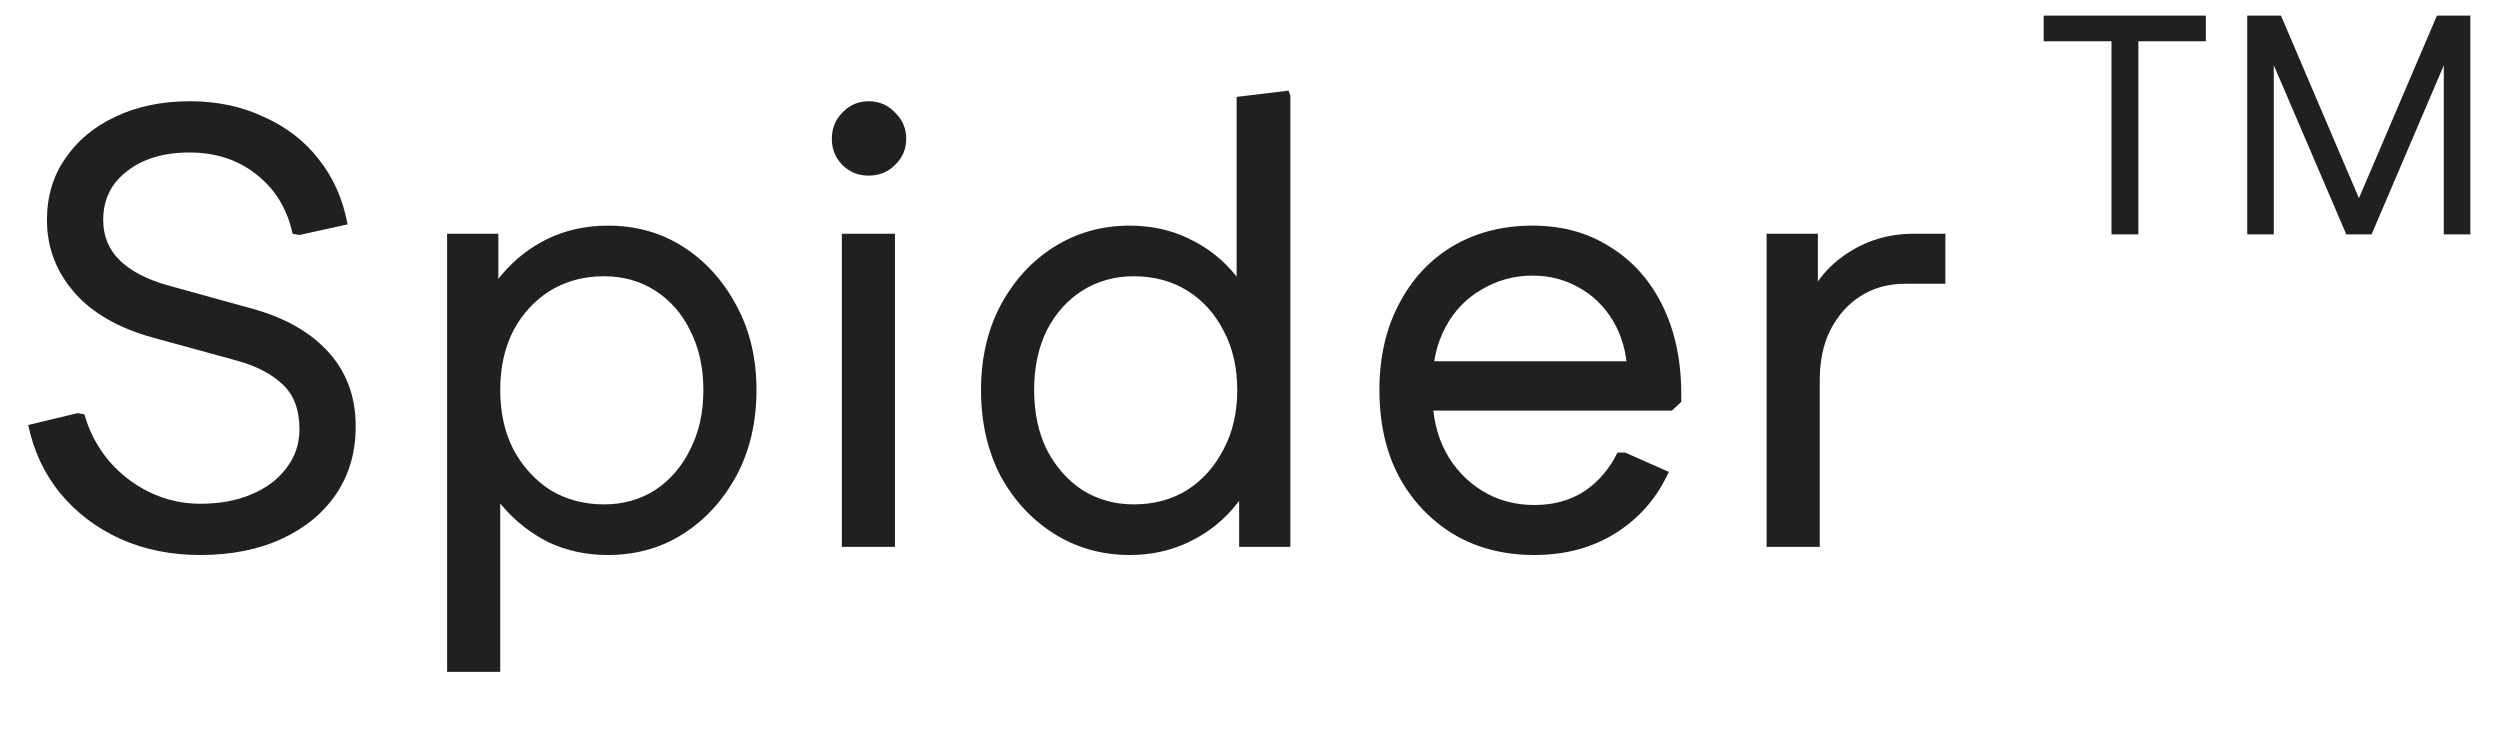
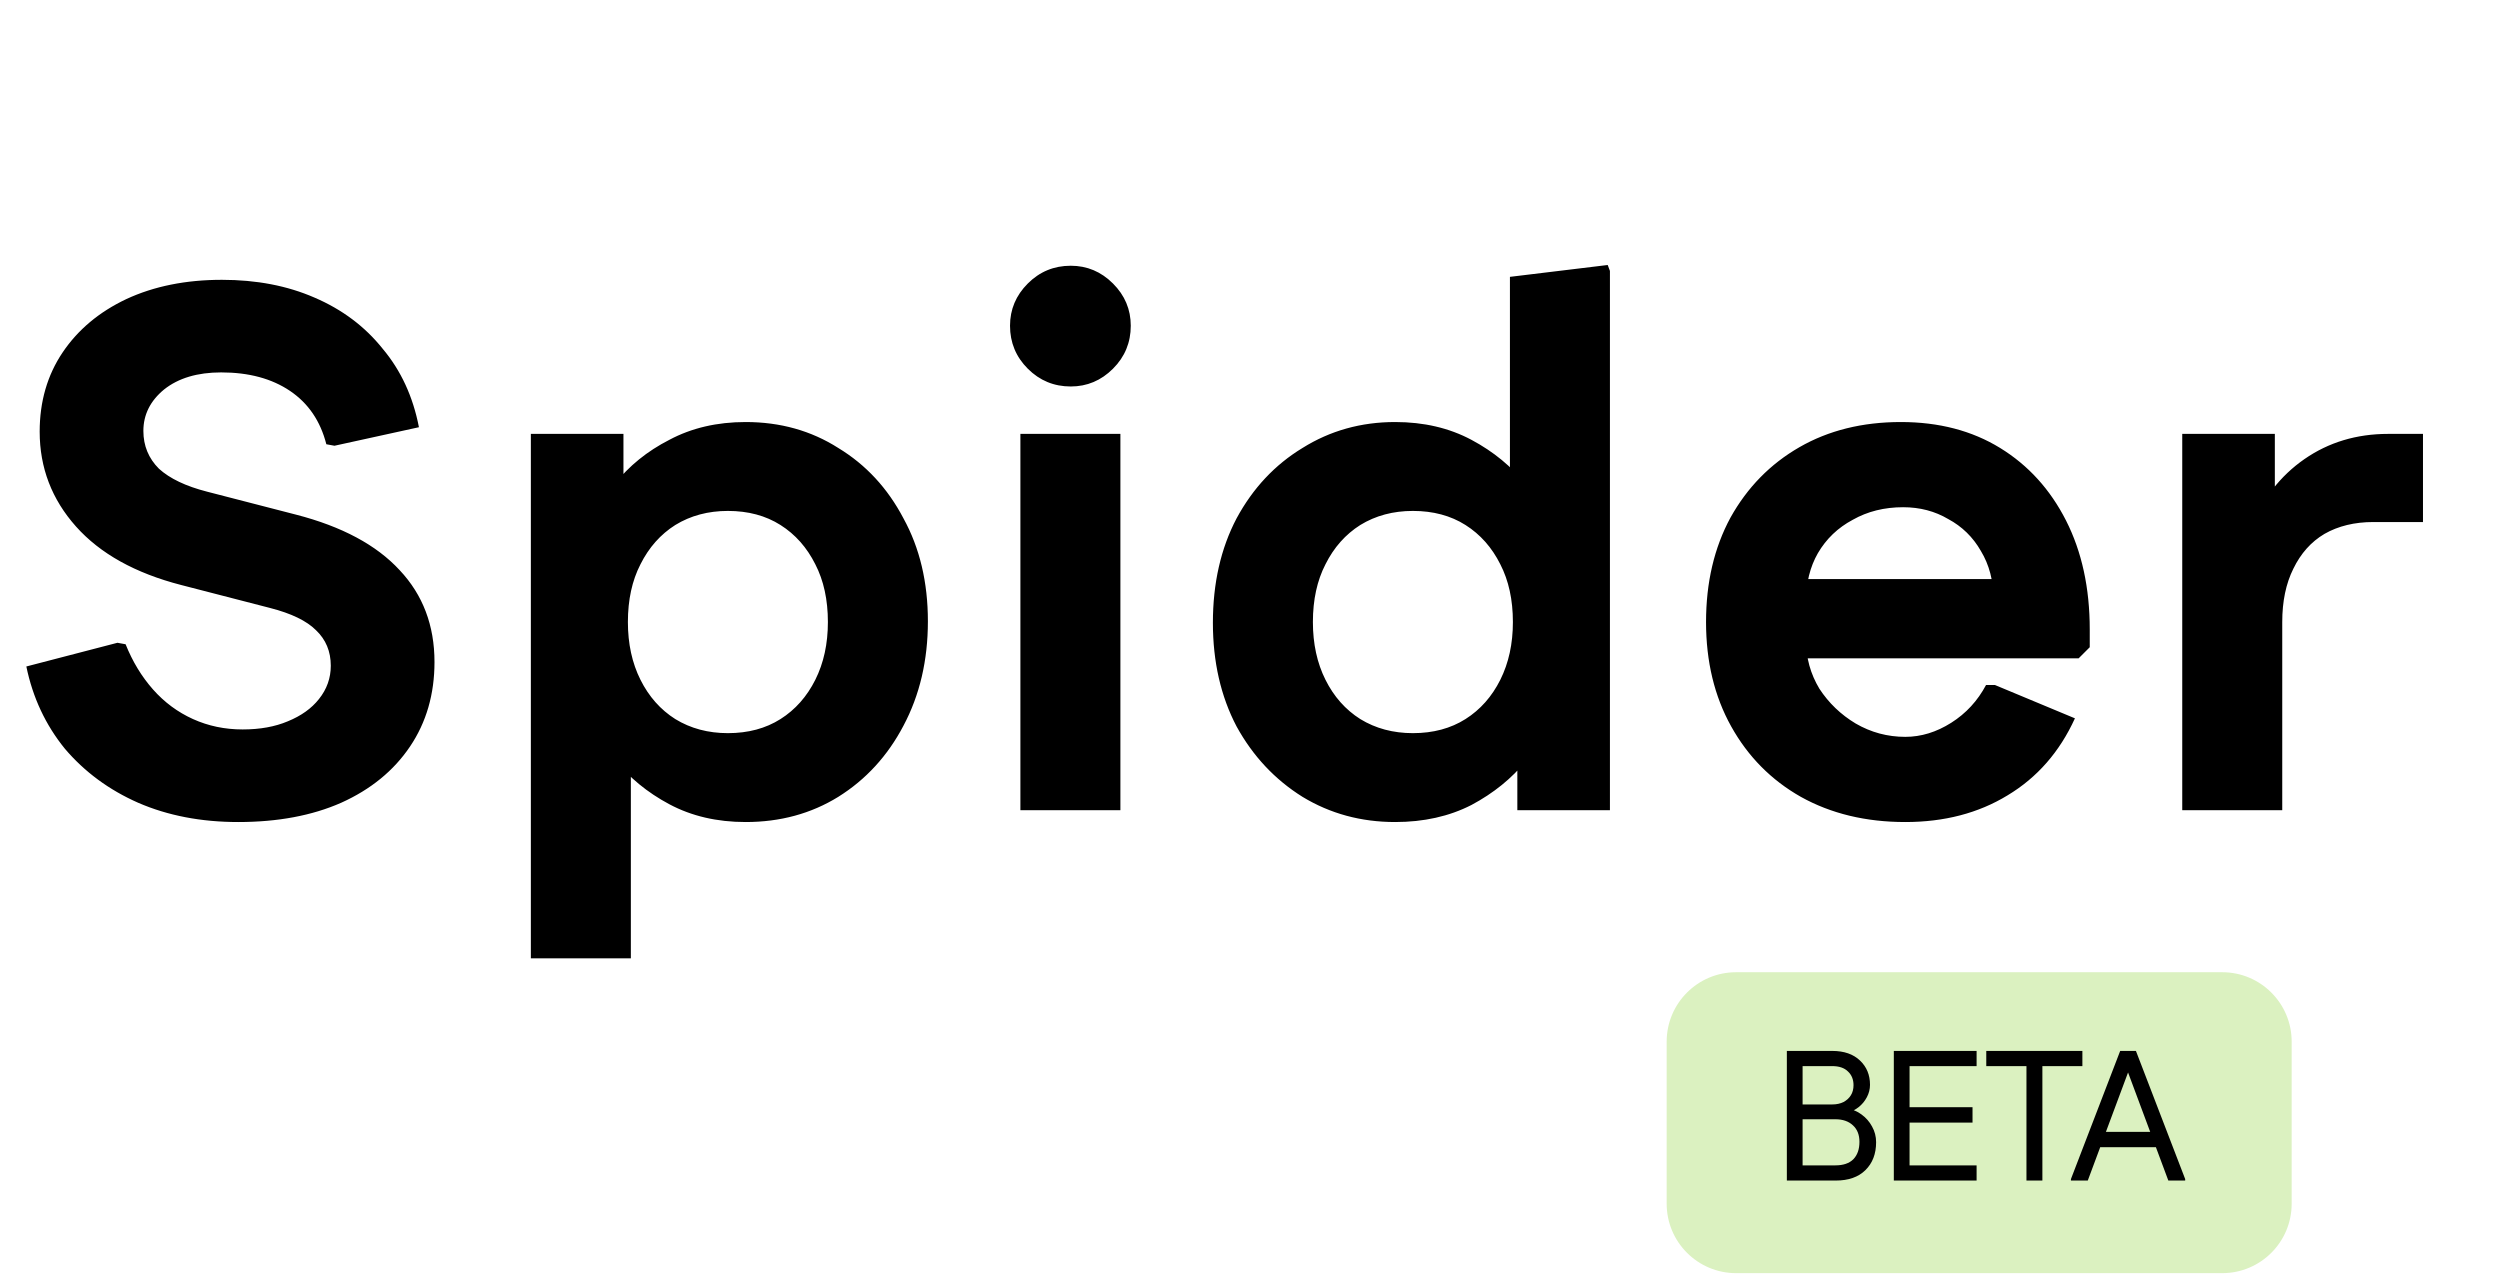
- <svg xmlns="http://www.w3.org/2000/svg" width="128" height="38" viewBox="0 0 128 38" fill="none">
-   <path d="M10.244 28.416C8.751 28.416 7.385 28.139 6.148 27.584C4.932 27.029 3.908 26.251 3.076 25.248C2.265 24.245 1.721 23.083 1.444 21.76L3.972 21.152L4.324 21.216C4.559 22.069 4.964 22.848 5.54 23.552C6.116 24.235 6.809 24.779 7.62 25.184C8.452 25.589 9.327 25.792 10.244 25.792C11.247 25.792 12.121 25.632 12.868 25.312C13.636 24.992 14.233 24.544 14.66 23.968C15.108 23.392 15.332 22.731 15.332 21.984C15.332 20.981 15.044 20.213 14.468 19.68C13.913 19.147 13.135 18.741 12.132 18.464L7.812 17.28C6.041 16.789 4.697 16.011 3.78 14.944C2.863 13.877 2.404 12.651 2.404 11.264C2.404 10.069 2.713 9.024 3.332 8.128C3.951 7.211 4.804 6.496 5.892 5.984C7.001 5.451 8.281 5.184 9.732 5.184C11.119 5.184 12.377 5.451 13.508 5.984C14.66 6.496 15.599 7.221 16.324 8.16C17.071 9.099 17.561 10.208 17.796 11.488L15.332 12.032L14.98 11.968C14.703 10.688 14.084 9.675 13.124 8.928C12.185 8.181 11.044 7.808 9.7 7.808C8.377 7.808 7.311 8.128 6.5 8.768C5.689 9.387 5.284 10.219 5.284 11.264C5.284 12.096 5.572 12.789 6.148 13.344C6.724 13.899 7.556 14.325 8.644 14.624L12.932 15.808C14.617 16.277 15.919 17.024 16.836 18.048C17.753 19.072 18.212 20.331 18.212 21.824C18.212 23.147 17.881 24.299 17.22 25.28C16.559 26.261 15.631 27.029 14.436 27.584C13.241 28.139 11.844 28.416 10.244 28.416ZM31.116 28.416C30.007 28.416 28.983 28.192 28.044 27.744C27.127 27.275 26.338 26.645 25.676 25.856C25.036 25.067 24.567 24.171 24.268 23.168V16.768C24.567 15.744 25.036 14.848 25.676 14.08C26.338 13.291 27.127 12.672 28.044 12.224C28.983 11.776 30.007 11.552 31.116 11.552C32.567 11.552 33.858 11.915 34.988 12.64C36.119 13.365 37.026 14.368 37.708 15.648C38.391 16.907 38.732 18.347 38.732 19.968C38.732 21.611 38.391 23.072 37.708 24.352C37.026 25.611 36.119 26.603 34.988 27.328C33.858 28.053 32.567 28.416 31.116 28.416ZM22.892 34.4V11.968H25.516V17.696L25.036 19.968L25.612 22.272V34.4H22.892ZM30.924 25.824C31.906 25.824 32.78 25.579 33.548 25.088C34.316 24.576 34.914 23.883 35.34 23.008C35.788 22.133 36.012 21.12 36.012 19.968C36.012 18.816 35.788 17.803 35.34 16.928C34.914 16.053 34.316 15.371 33.548 14.88C32.78 14.389 31.906 14.144 30.924 14.144C29.9 14.144 28.983 14.389 28.172 14.88C27.383 15.371 26.754 16.053 26.284 16.928C25.836 17.803 25.612 18.816 25.612 19.968C25.612 21.12 25.836 22.133 26.284 23.008C26.754 23.883 27.383 24.576 28.172 25.088C28.983 25.579 29.9 25.824 30.924 25.824ZM43.102 28V11.968H45.822V28H43.102ZM44.478 8.992C43.945 8.992 43.497 8.811 43.134 8.448C42.772 8.085 42.59 7.637 42.59 7.104C42.59 6.571 42.772 6.123 43.134 5.76C43.497 5.376 43.945 5.184 44.478 5.184C45.012 5.184 45.46 5.376 45.822 5.76C46.206 6.123 46.398 6.571 46.398 7.104C46.398 7.637 46.206 8.085 45.822 8.448C45.46 8.811 45.012 8.992 44.478 8.992ZM57.844 28.416C56.415 28.416 55.124 28.053 53.972 27.328C52.82 26.603 51.903 25.611 51.22 24.352C50.559 23.072 50.228 21.611 50.228 19.968C50.228 18.347 50.559 16.907 51.22 15.648C51.903 14.368 52.82 13.365 53.972 12.64C55.124 11.915 56.415 11.552 57.844 11.552C58.953 11.552 59.967 11.776 60.884 12.224C61.823 12.672 62.612 13.291 63.252 14.08C63.913 14.848 64.393 15.744 64.692 16.768V23.2C64.393 24.203 63.913 25.099 63.252 25.888C62.612 26.677 61.823 27.296 60.884 27.744C59.967 28.192 58.953 28.416 57.844 28.416ZM58.036 25.824C59.081 25.824 59.999 25.579 60.788 25.088C61.577 24.576 62.196 23.883 62.644 23.008C63.113 22.133 63.348 21.12 63.348 19.968C63.348 18.816 63.113 17.803 62.644 16.928C62.196 16.053 61.577 15.371 60.788 14.88C59.999 14.389 59.081 14.144 58.036 14.144C57.076 14.144 56.201 14.389 55.412 14.88C54.644 15.371 54.036 16.053 53.588 16.928C53.161 17.803 52.948 18.816 52.948 19.968C52.948 21.12 53.161 22.133 53.588 23.008C54.036 23.883 54.644 24.576 55.412 25.088C56.201 25.579 57.076 25.824 58.036 25.824ZM63.444 28V22.272L63.924 19.968L63.316 17.696V4.96L65.972 4.64L66.068 4.896V28H63.444ZM78.561 28.416C77.004 28.416 75.628 28.064 74.433 27.36C73.239 26.635 72.3 25.643 71.618 24.384C70.956 23.125 70.626 21.653 70.626 19.968C70.626 18.304 70.956 16.843 71.618 15.584C72.279 14.304 73.196 13.312 74.37 12.608C75.564 11.904 76.93 11.552 78.466 11.552C79.98 11.552 81.303 11.915 82.433 12.64C83.585 13.344 84.481 14.347 85.121 15.648C85.761 16.949 86.082 18.464 86.082 20.192V20.576L85.602 21.024H72.129V18.496H84.609L83.329 19.008C83.266 17.984 83.01 17.109 82.561 16.384C82.114 15.659 81.537 15.104 80.834 14.72C80.129 14.315 79.34 14.112 78.466 14.112C77.527 14.112 76.663 14.347 75.874 14.816C75.084 15.264 74.466 15.904 74.017 16.736C73.57 17.568 73.346 18.528 73.346 19.616V20.256C73.346 21.323 73.57 22.283 74.017 23.136C74.466 23.968 75.084 24.629 75.874 25.12C76.663 25.611 77.559 25.856 78.561 25.856C79.543 25.856 80.396 25.621 81.121 25.152C81.847 24.661 82.412 24 82.817 23.168H83.201L85.442 24.16C84.844 25.483 83.938 26.528 82.722 27.296C81.527 28.043 80.14 28.416 78.561 28.416ZM90.451 28V11.968H93.075V16.48L92.307 16C92.691 14.763 93.406 13.781 94.451 13.056C95.496 12.331 96.67 11.968 97.971 11.968H99.603V14.528H97.555C96.68 14.528 95.912 14.741 95.251 15.168C94.611 15.573 94.099 16.149 93.715 16.896C93.352 17.621 93.171 18.475 93.171 19.456V28H90.451Z" fill="#202020" />
-   <path d="M108.108 12V0.8H109.484V12H108.108ZM104.636 2.112V0.8H112.94V2.112H104.636ZM120.114 12L120.13 11.664L124.77 0.8H126.066V1.136L121.426 12H120.114ZM115.058 12V0.8H116.418V12H115.058ZM120.13 12L115.474 1.136V0.8H116.786L121.426 11.664V12H120.13ZM125.122 12V0.8H126.482V12H125.122Z" fill="#202020" />
+ <svg xmlns="http://www.w3.org/2000/svg" width="108" height="55" viewBox="0 0 108 55" fill="none">
+   <path d="M10.29 35.512C8.69 35.512 7.25 35.235 5.97 34.68C4.711 34.125 3.655 33.347 2.802 32.344C1.97 31.32 1.415 30.136 1.138 28.792L5.074 27.768L5.426 27.832C5.725 28.579 6.119 29.229 6.61 29.784C7.101 30.339 7.677 30.765 8.338 31.064C8.999 31.363 9.714 31.512 10.482 31.512C11.229 31.512 11.88 31.395 12.434 31.16C13.01 30.925 13.458 30.605 13.778 30.2C14.12 29.773 14.29 29.293 14.29 28.76C14.29 28.141 14.077 27.629 13.65 27.224C13.245 26.819 12.584 26.499 11.666 26.264L7.826 25.272C5.842 24.76 4.327 23.917 3.282 22.744C2.237 21.571 1.714 20.205 1.714 18.648C1.714 17.347 2.045 16.205 2.706 15.224C3.367 14.243 4.285 13.475 5.458 12.92C6.653 12.365 8.029 12.088 9.586 12.088C11.079 12.088 12.413 12.344 13.586 12.856C14.781 13.368 15.762 14.104 16.53 15.064C17.32 16.003 17.842 17.133 18.098 18.456L14.45 19.256L14.098 19.192C13.842 18.189 13.319 17.421 12.53 16.888C11.741 16.355 10.749 16.088 9.554 16.088C8.53 16.088 7.709 16.333 7.09 16.824C6.493 17.315 6.194 17.912 6.194 18.616C6.194 19.256 6.418 19.8 6.866 20.248C7.335 20.675 8.029 21.005 8.946 21.24L12.786 22.232C14.77 22.744 16.264 23.544 17.266 24.632C18.269 25.699 18.77 27.021 18.77 28.6C18.77 29.987 18.418 31.203 17.714 32.248C17.01 33.293 16.018 34.104 14.738 34.68C13.479 35.235 11.997 35.512 10.29 35.512ZM32.213 35.512C30.976 35.512 29.877 35.256 28.917 34.744C27.957 34.232 27.168 33.581 26.549 32.792C25.952 32.003 25.536 31.192 25.301 30.36V23.32C25.536 22.488 25.952 21.688 26.549 20.92C27.168 20.131 27.957 19.491 28.917 19C29.877 18.488 30.976 18.232 32.213 18.232C33.706 18.232 35.04 18.605 36.213 19.352C37.408 20.077 38.346 21.091 39.029 22.392C39.733 23.672 40.085 25.155 40.085 26.84C40.085 28.525 39.733 30.029 39.029 31.352C38.346 32.653 37.408 33.677 36.213 34.424C35.04 35.149 33.706 35.512 32.213 35.512ZM22.933 41.4V18.744H26.933V23.256L25.973 26.872L27.253 30.488V41.4H22.933ZM31.445 31.672C32.32 31.672 33.077 31.469 33.717 31.064C34.357 30.659 34.858 30.093 35.221 29.368C35.584 28.643 35.765 27.811 35.765 26.872C35.765 25.912 35.584 25.08 35.221 24.376C34.858 23.651 34.357 23.085 33.717 22.68C33.077 22.275 32.32 22.072 31.445 22.072C30.592 22.072 29.834 22.275 29.173 22.68C28.533 23.085 28.032 23.651 27.669 24.376C27.306 25.08 27.125 25.912 27.125 26.872C27.125 27.811 27.306 28.643 27.669 29.368C28.032 30.093 28.533 30.659 29.173 31.064C29.834 31.469 30.592 31.672 31.445 31.672ZM44.081 35V18.744H48.401V35H44.081ZM46.257 16.696C45.531 16.696 44.913 16.44 44.401 15.928C43.889 15.416 43.633 14.797 43.633 14.072C43.633 13.368 43.889 12.76 44.401 12.248C44.913 11.736 45.531 11.48 46.257 11.48C46.961 11.48 47.569 11.736 48.081 12.248C48.593 12.76 48.849 13.368 48.849 14.072C48.849 14.797 48.593 15.416 48.081 15.928C47.569 16.44 46.961 16.696 46.257 16.696ZM60.269 35.512C58.797 35.512 57.464 35.149 56.269 34.424C55.074 33.677 54.125 32.664 53.421 31.384C52.738 30.083 52.397 28.589 52.397 26.904C52.397 25.197 52.738 23.693 53.421 22.392C54.125 21.091 55.074 20.077 56.269 19.352C57.464 18.605 58.797 18.232 60.269 18.232C61.506 18.232 62.605 18.488 63.565 19C64.525 19.512 65.314 20.163 65.933 20.952C66.552 21.72 66.968 22.531 67.181 23.384V30.424C66.968 31.256 66.552 32.067 65.933 32.856C65.314 33.624 64.525 34.264 63.565 34.776C62.605 35.267 61.506 35.512 60.269 35.512ZM61.037 31.672C61.911 31.672 62.669 31.469 63.309 31.064C63.949 30.659 64.45 30.093 64.813 29.368C65.175 28.643 65.357 27.811 65.357 26.872C65.357 25.912 65.175 25.08 64.813 24.376C64.45 23.651 63.949 23.085 63.309 22.68C62.669 22.275 61.911 22.072 61.037 22.072C60.184 22.072 59.426 22.275 58.765 22.68C58.125 23.085 57.623 23.651 57.261 24.376C56.898 25.08 56.717 25.912 56.717 26.872C56.717 27.811 56.898 28.643 57.261 29.368C57.623 30.093 58.125 30.659 58.765 31.064C59.426 31.469 60.184 31.672 61.037 31.672ZM65.549 35V30.488L66.509 26.872L65.229 23.256V11.96L69.453 11.448L69.549 11.704V35H65.549ZM82.309 35.512C80.602 35.512 79.098 35.149 77.797 34.424C76.517 33.699 75.514 32.685 74.789 31.384C74.063 30.083 73.701 28.579 73.701 26.872C73.701 25.165 74.053 23.661 74.757 22.36C75.482 21.059 76.474 20.045 77.733 19.32C78.991 18.595 80.453 18.232 82.117 18.232C83.759 18.232 85.189 18.605 86.405 19.352C87.621 20.099 88.57 21.144 89.253 22.488C89.935 23.832 90.277 25.4 90.277 27.192V27.96L89.797 28.44H75.621V25.016H88.517L86.117 25.88C86.117 25.091 85.935 24.397 85.573 23.8C85.231 23.203 84.762 22.744 84.165 22.424C83.589 22.083 82.938 21.912 82.213 21.912C81.402 21.912 80.677 22.093 80.037 22.456C79.397 22.797 78.895 23.277 78.533 23.896C78.191 24.493 78.021 25.187 78.021 25.976V27.672C78.021 28.419 78.213 29.112 78.597 29.752C79.002 30.371 79.525 30.872 80.165 31.256C80.826 31.64 81.541 31.832 82.309 31.832C82.991 31.832 83.653 31.629 84.293 31.224C84.933 30.819 85.434 30.275 85.797 29.592H86.181L89.637 31.032C88.975 32.483 88.005 33.592 86.725 34.36C85.466 35.128 83.994 35.512 82.309 35.512ZM94.273 35V18.744H98.273V22.616L97.217 22.84C97.729 21.56 98.508 20.557 99.553 19.832C100.598 19.107 101.804 18.744 103.169 18.744H104.673V22.552H102.529C101.718 22.552 101.014 22.723 100.417 23.064C99.841 23.405 99.393 23.907 99.073 24.568C98.753 25.208 98.593 25.976 98.593 26.872V35H94.273Z" fill="black" />
+   <rect x="72" y="42" width="27" height="13" rx="3" fill="#DBF1C0" />
+   <path d="M77.568 51V50.344H79.288C79.629 50.344 79.888 50.256 80.064 50.08C80.24 49.899 80.328 49.648 80.328 49.328C80.328 49.024 80.235 48.787 80.048 48.616C79.862 48.44 79.608 48.352 79.288 48.352H77.568V47.712H79.152C79.339 47.712 79.501 47.677 79.64 47.608C79.779 47.533 79.885 47.435 79.96 47.312C80.035 47.189 80.072 47.045 80.072 46.88C80.072 46.635 79.992 46.437 79.832 46.288C79.677 46.133 79.451 46.056 79.152 46.056H77.568V45.4H79.152C79.664 45.4 80.064 45.539 80.352 45.816C80.64 46.088 80.784 46.437 80.784 46.864C80.784 47.051 80.739 47.229 80.648 47.4C80.558 47.571 80.438 47.715 80.288 47.832C80.139 47.949 79.971 48.032 79.784 48.08V47.888C80.019 47.92 80.23 48.005 80.416 48.144C80.608 48.283 80.76 48.456 80.872 48.664C80.99 48.872 81.048 49.099 81.048 49.344C81.048 49.845 80.894 50.248 80.584 50.552C80.28 50.851 79.853 51 79.304 51H77.568ZM77.192 51V45.4H77.872V51H77.192ZM81.813 51V45.4H82.493V51H81.813ZM82.165 51V50.344H85.389V51H82.165ZM82.165 48.496V47.832H85.213V48.496H82.165ZM82.165 46.056V45.4H85.389V46.056H82.165ZM87.543 51V45.4H88.231V51H87.543ZM85.807 46.056V45.4H89.959V46.056H85.807ZM93.672 51L91.648 45.568L91.592 45.4H92.272L94.4 50.936V51H93.672ZM89.464 51V50.936L91.592 45.4H92.272L92.216 45.568L90.192 51H89.464ZM90.288 49.56L90.528 48.896H93.416L93.656 49.56H90.288Z" fill="black" />
</svg>
